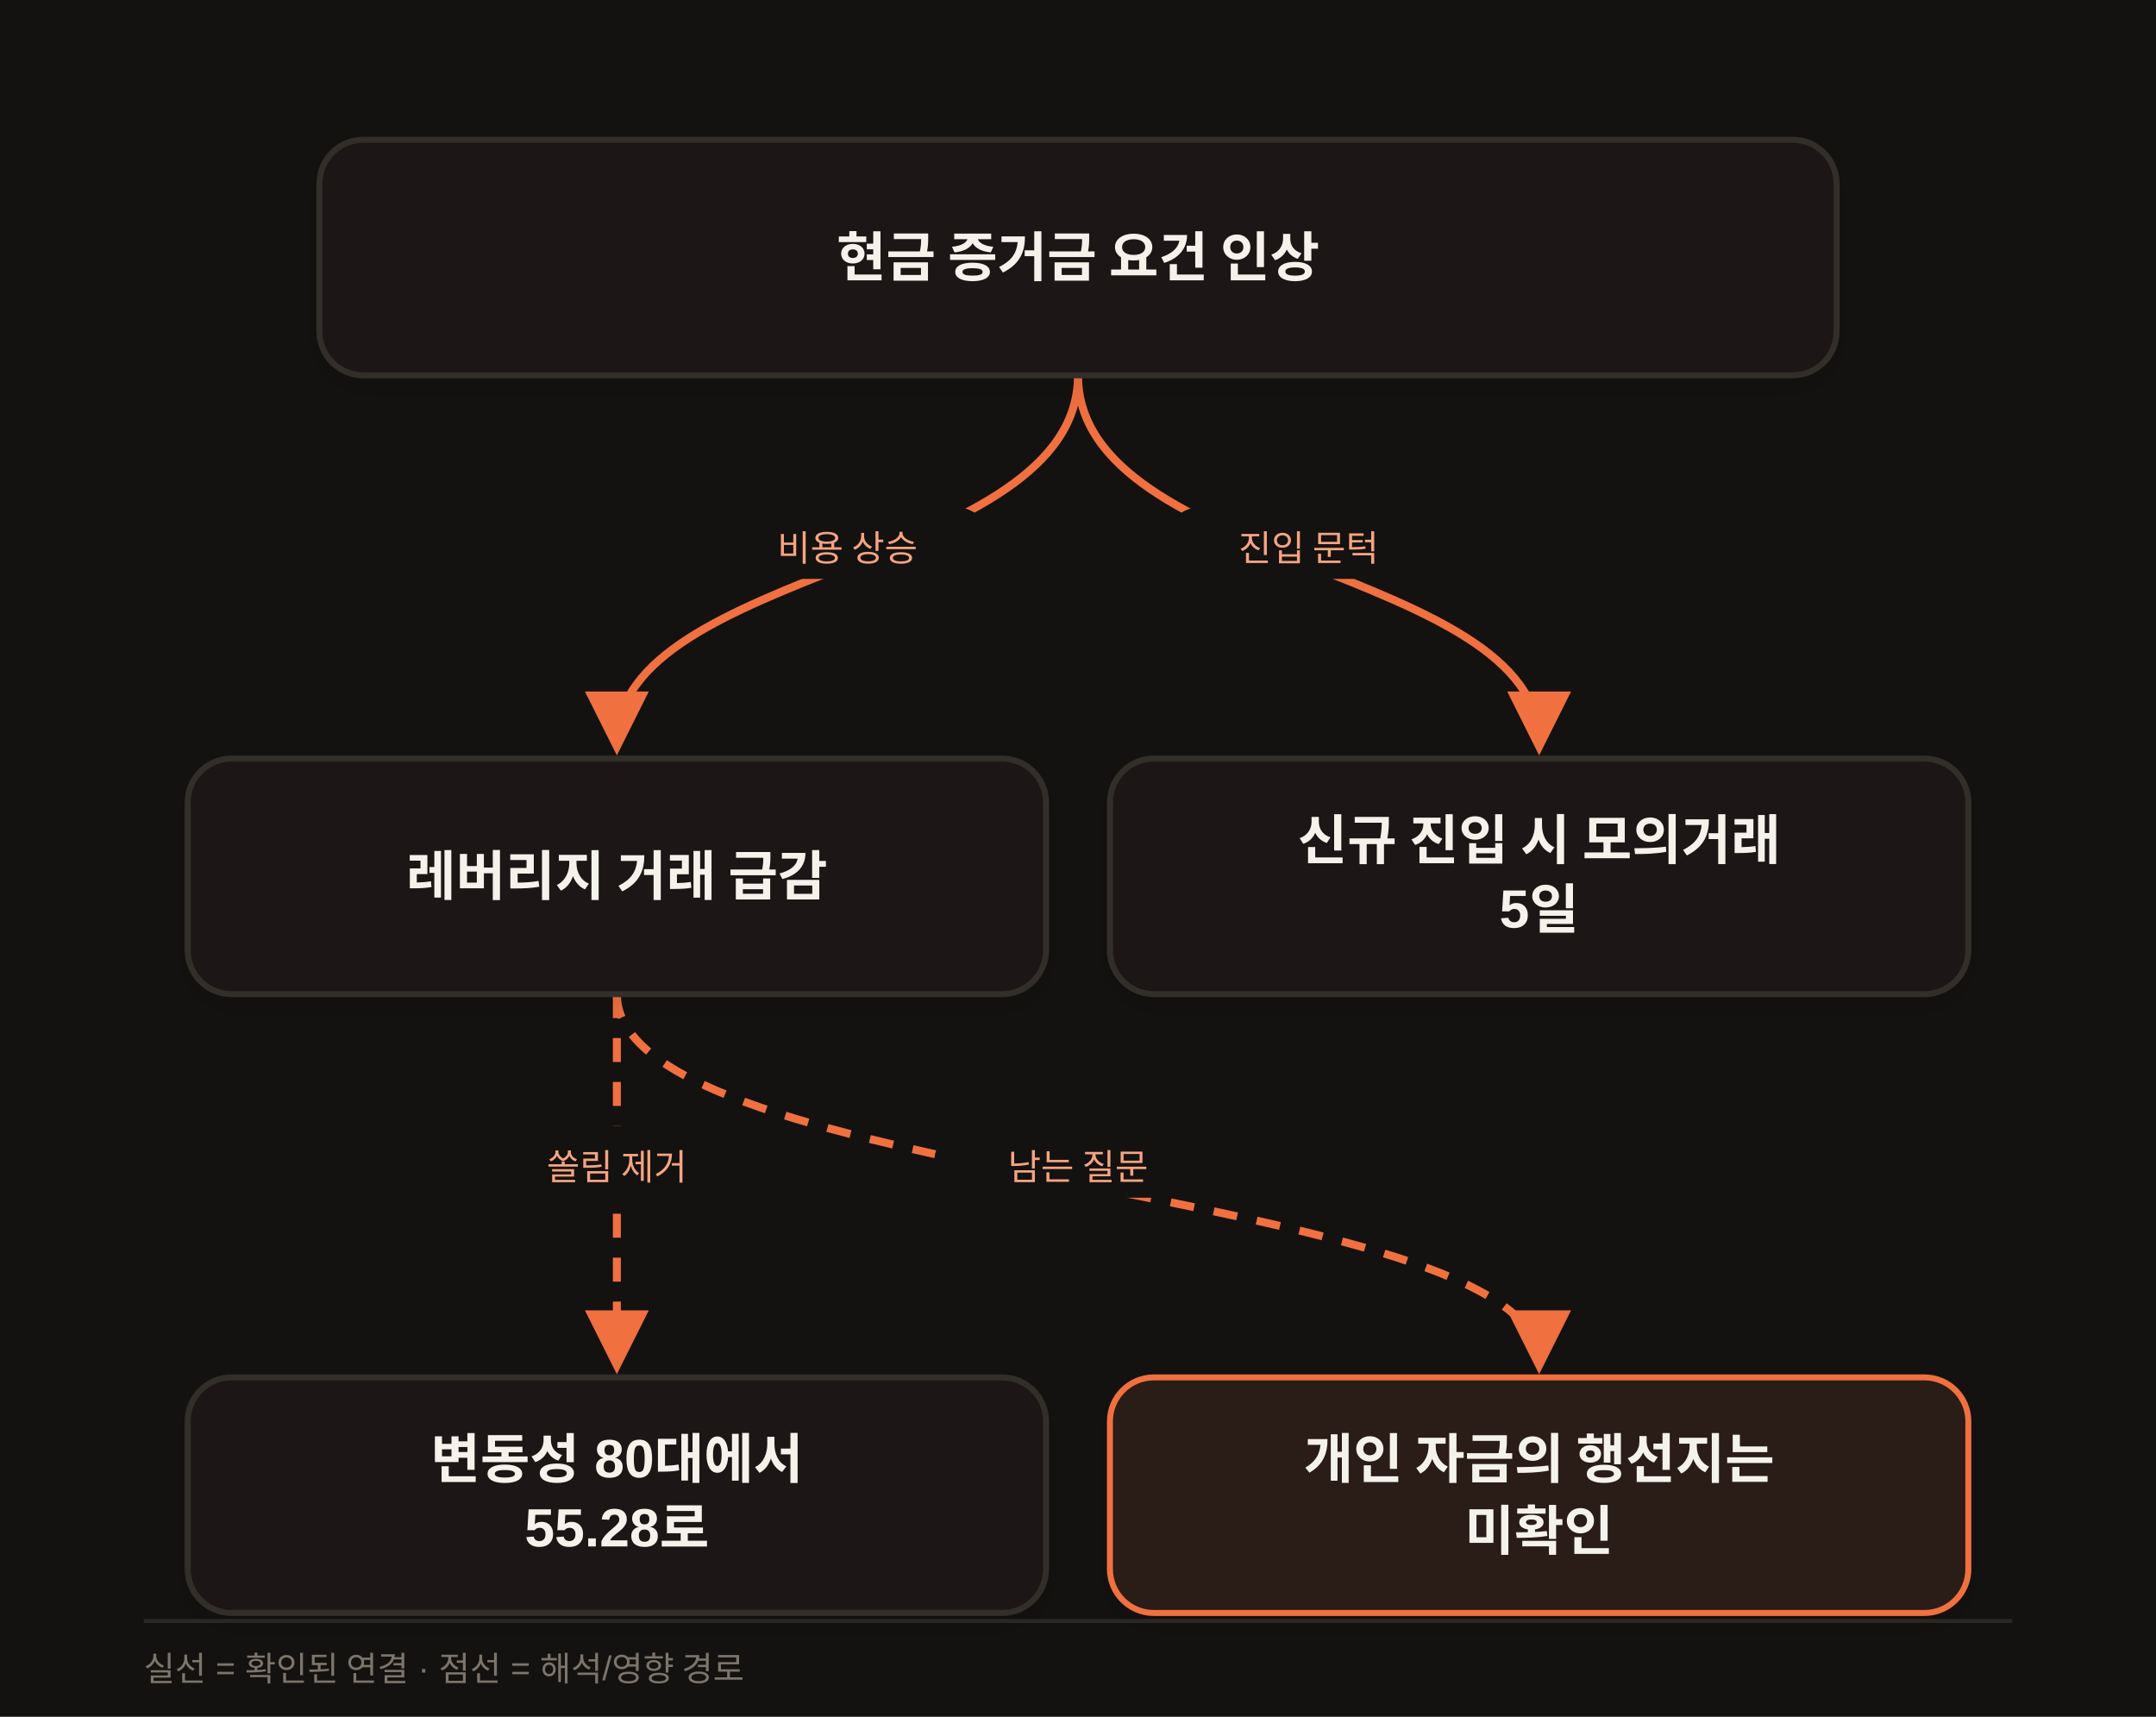
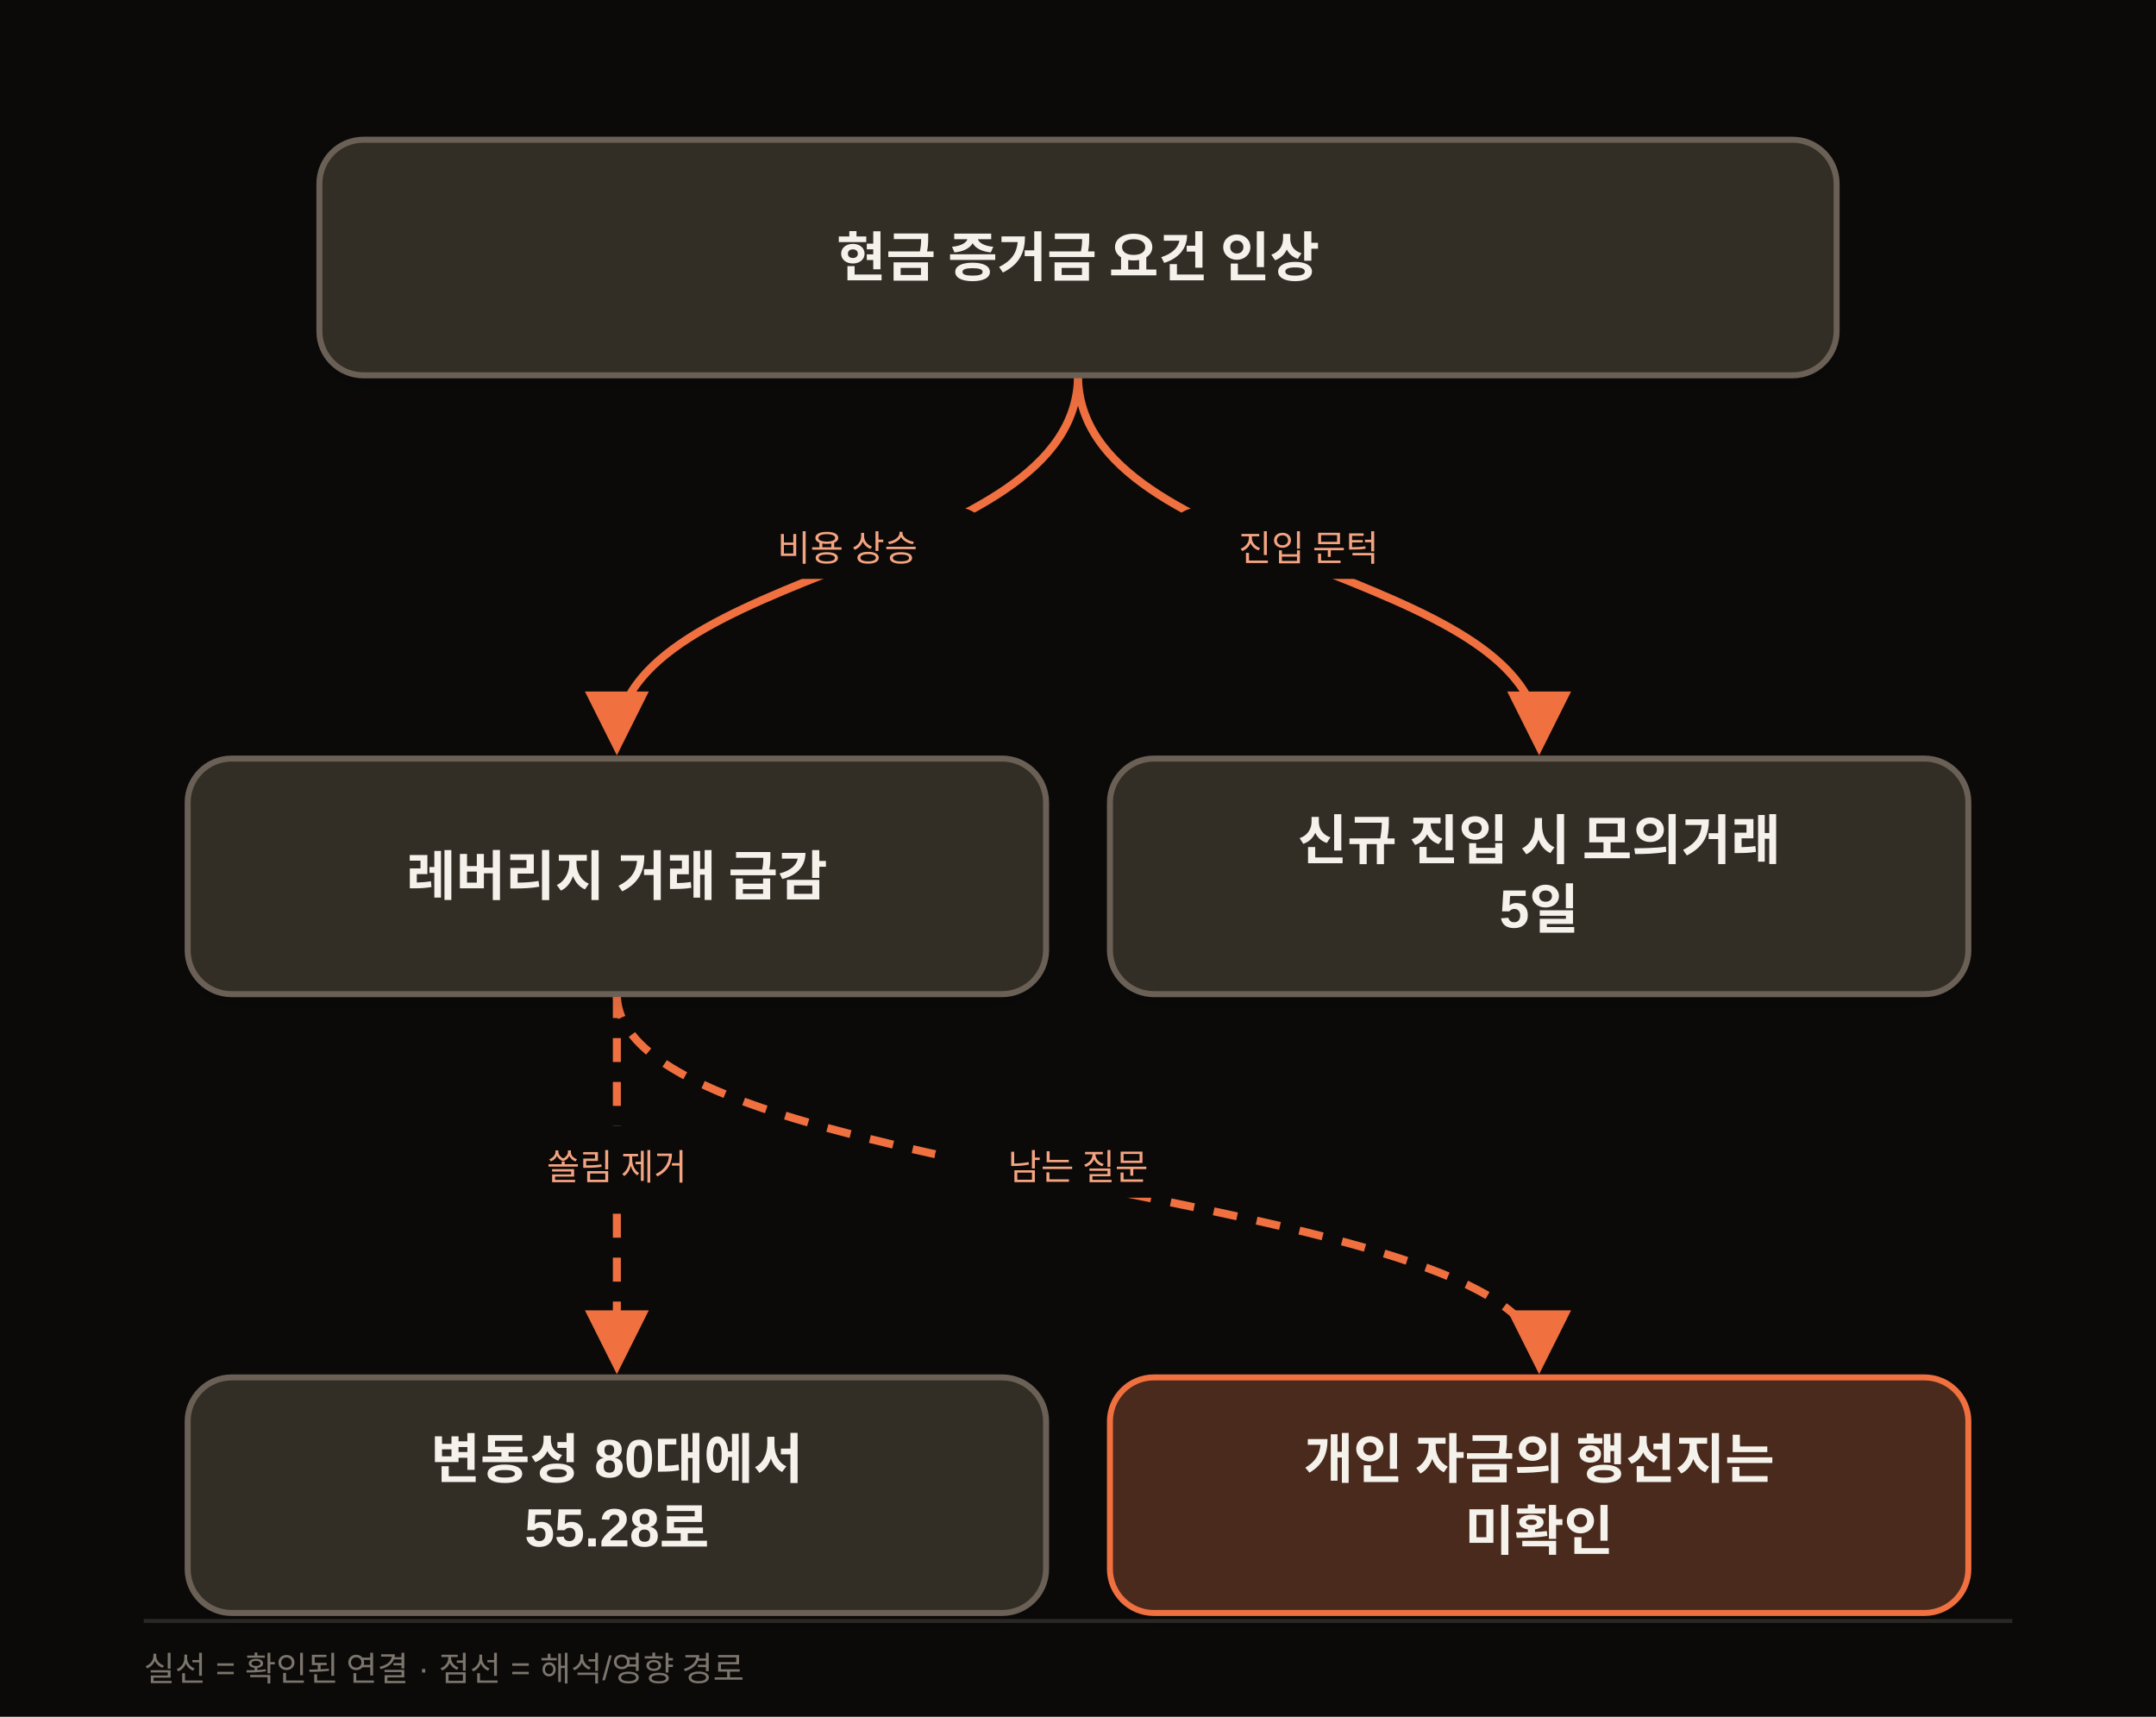
<svg xmlns="http://www.w3.org/2000/svg" width="1080" height="860" viewBox="0 0 1080 860" class="morning-diagram" data-motion-orientation="TB" data-motion-steps="5">
  <defs>
    <filter id="shadow" x="-20%" y="-20%" width="140%" height="160%">
      <feDropShadow dx="0" dy="6" stdDeviation="8" flood-color="#111111" flood-opacity=".09" />
    </filter>
    <marker id="arrow" viewBox="0 0 10 10" refX="8" refY="5" markerWidth="8" markerHeight="8" orient="auto-start-reverse">
      <path d="M 0 0 L 10 5 L 0 10 z" fill="#F07040" />
    </marker>
  </defs>
-   <rect width="1080" height="860" fill="#141210" />
+   <rect width="1080" height="860" fill="#0B0A09" />
  <g class="motion-step motion-edge" data-motion-step="1" style="--motion-delay:680ms">
    <path d="M 540.0 188.0 C 540.0 284.0, 309.0 284.0, 309.0 372.0" fill="none" stroke="#F07040" stroke-width="4" marker-end="url(#arrow)" />
-     <rect x="352.5" y="254.0" width="144" height="36" rx="18" fill="#141210" />
+     <rect x="352.5" y="254.0" width="144" height="36" rx="18" fill="#0B0A09" />
    <text x="424.5" y="281.0" text-anchor="middle" font-family="Apple SD Gothic Neo,Malgun Gothic,Arial,sans-serif" font-size="18" fill="#F5A481">비용 상승</text>
  </g>
  <g class="motion-step motion-edge" data-motion-step="1" style="--motion-delay:2040ms">
    <path d="M 540.0 188.0 C 540.0 284.0, 771.0 284.0, 771.0 372.0" fill="none" stroke="#F07040" stroke-width="4" marker-end="url(#arrow)" />
-     <rect x="583.5" y="254.0" width="144" height="36" rx="18" fill="#141210" />
+     <rect x="583.5" y="254.0" width="144" height="36" rx="18" fill="#0B0A09" />
    <text x="655.5" y="281.0" text-anchor="middle" font-family="Apple SD Gothic Neo,Malgun Gothic,Arial,sans-serif" font-size="18" fill="#F5A481">진입 문턱</text>
  </g>
  <g class="motion-step motion-edge" data-motion-step="3" style="--motion-delay:3400ms">
    <path d="M 309.0 498.0 C 309.0 594.0, 309.0 594.0, 309.0 682.0" fill="none" stroke="#F07040" stroke-width="4" stroke-dasharray="12 10" marker-end="url(#arrow)" />
-     <rect x="237.0" y="564.0" width="144" height="36" rx="18" fill="#141210" />
+     <rect x="237.0" y="564.0" width="144" height="36" rx="18" fill="#0B0A09" />
    <text x="309.0" y="591.0" text-anchor="middle" font-family="Apple SD Gothic Neo,Malgun Gothic,Arial,sans-serif" font-size="18" fill="#F5A481">쏠림 제거</text>
  </g>
  <g class="motion-step motion-edge" data-motion-step="3" style="--motion-delay:4760ms">
    <path d="M 309.0 498.0 C 309.0 594.0, 771.0 594.0, 771.0 682.0" fill="none" stroke="#F07040" stroke-width="4" stroke-dasharray="12 10" marker-end="url(#arrow)" />
-     <rect x="468.0" y="564.0" width="144" height="36" rx="18" fill="#141210" />
+     <rect x="468.0" y="564.0" width="144" height="36" rx="18" fill="#0B0A09" />
    <text x="540.0" y="591.0" text-anchor="middle" font-family="Apple SD Gothic Neo,Malgun Gothic,Arial,sans-serif" font-size="18" fill="#F5A481">남는 질문</text>
  </g>
  <g class="motion-step motion-node" data-motion-step="0" style="--motion-delay:0ms;--motion-accent-delay:640ms">
-     <rect class="motion-node-shape" x="160.0" y="70.0" width="760.0" height="118" rx="22" fill="#1C1917" stroke="#332E29" stroke-width="3" filter="url(#shadow)" />
+     <rect class="motion-node-shape" x="160.0" y="70.0" width="760.0" height="118" rx="22" fill="#332E26" stroke="#6B6156" stroke-width="3" filter="url(#shadow)" />
    <text x="540.0" y="129.0" text-anchor="middle" dominant-baseline="middle" font-family="Apple SD Gothic Neo,Malgun Gothic,Arial,sans-serif" font-size="27" font-weight="700" fill="#F5F2EC">현금 증거금 요건 인상</text>
  </g>
  <g class="motion-step motion-node" data-motion-step="2" style="--motion-delay:1360ms;--motion-accent-delay:2000ms">
-     <rect class="motion-node-shape" x="94.0" y="380.0" width="430.0" height="118" rx="22" fill="#1C1917" stroke="#332E29" stroke-width="3" filter="url(#shadow)" />
+     <rect class="motion-node-shape" x="94.0" y="380.0" width="430.0" height="118" rx="22" fill="#332E26" stroke="#6B6156" stroke-width="3" filter="url(#shadow)" />
    <text x="309.0" y="439.0" text-anchor="middle" dominant-baseline="middle" font-family="Apple SD Gothic Neo,Malgun Gothic,Arial,sans-serif" font-size="27" font-weight="700" fill="#F5F2EC">레버리지 거래 급감</text>
  </g>
  <g class="motion-step motion-node" data-motion-step="2" style="--motion-delay:2720ms;--motion-accent-delay:3360ms">
-     <rect class="motion-node-shape" x="556.0" y="380.0" width="430.0" height="118" rx="22" fill="#1C1917" stroke="#332E29" stroke-width="3" filter="url(#shadow)" />
+     <rect class="motion-node-shape" x="556.0" y="380.0" width="430.0" height="118" rx="22" fill="#332E26" stroke="#6B6156" stroke-width="3" filter="url(#shadow)" />
    <text x="771.0" y="421.0" text-anchor="middle" dominant-baseline="middle" font-family="Apple SD Gothic Neo,Malgun Gothic,Arial,sans-serif" font-size="27" font-weight="700" fill="#F5F2EC">신규 진입 시 모의거래</text>
    <text x="771.0" y="457.0" text-anchor="middle" dominant-baseline="middle" font-family="Apple SD Gothic Neo,Malgun Gothic,Arial,sans-serif" font-size="27" font-weight="700" fill="#F5F2EC">5일</text>
  </g>
  <g class="motion-step motion-node" data-motion-step="4" style="--motion-delay:4080ms;--motion-accent-delay:4720ms">
-     <rect class="motion-node-shape" x="94.0" y="690.0" width="430.0" height="118" rx="22" fill="#1C1917" stroke="#332E29" stroke-width="3" filter="url(#shadow)" />
+     <rect class="motion-node-shape" x="94.0" y="690.0" width="430.0" height="118" rx="22" fill="#332E26" stroke="#6B6156" stroke-width="3" filter="url(#shadow)" />
    <text x="309.0" y="731.0" text-anchor="middle" dominant-baseline="middle" font-family="Apple SD Gothic Neo,Malgun Gothic,Arial,sans-serif" font-size="27" font-weight="700" fill="#F5F2EC">변동성 80대에서</text>
    <text x="309.0" y="767.0" text-anchor="middle" dominant-baseline="middle" font-family="Apple SD Gothic Neo,Malgun Gothic,Arial,sans-serif" font-size="27" font-weight="700" fill="#F5F2EC">55.28로</text>
  </g>
  <g class="motion-step motion-node motion-risk" data-motion-step="4" style="--motion-delay:5440ms;--motion-accent-delay:6080ms">
-     <rect class="motion-node-shape" x="556.0" y="690.0" width="430.0" height="118" rx="22" fill="#2A1C15" stroke="#F07040" stroke-width="3" filter="url(#shadow)" />
+     <rect class="motion-node-shape" x="556.0" y="690.0" width="430.0" height="118" rx="22" fill="#4A2C1A" stroke="#F07040" stroke-width="3" filter="url(#shadow)" />
    <text x="771.0" y="731.0" text-anchor="middle" dominant-baseline="middle" font-family="Apple SD Gothic Neo,Malgun Gothic,Arial,sans-serif" font-size="27" font-weight="700" fill="#F5F2EC">개인 자금의 행선지는</text>
    <text x="771.0" y="767.0" text-anchor="middle" dominant-baseline="middle" font-family="Apple SD Gothic Neo,Malgun Gothic,Arial,sans-serif" font-size="27" font-weight="700" fill="#F5F2EC">미확인</text>
  </g>
  <line x1="72" y1="812" x2="1008" y2="812" stroke="#2A2724" stroke-width="2" />
  <text x="72" y="842" font-family="Apple SD Gothic Neo,Malgun Gothic,Arial,sans-serif" font-size="17" fill="#7C756C">실선 = 확인된 연결 · 점선 = 해석/영향 경로</text>
</svg>
